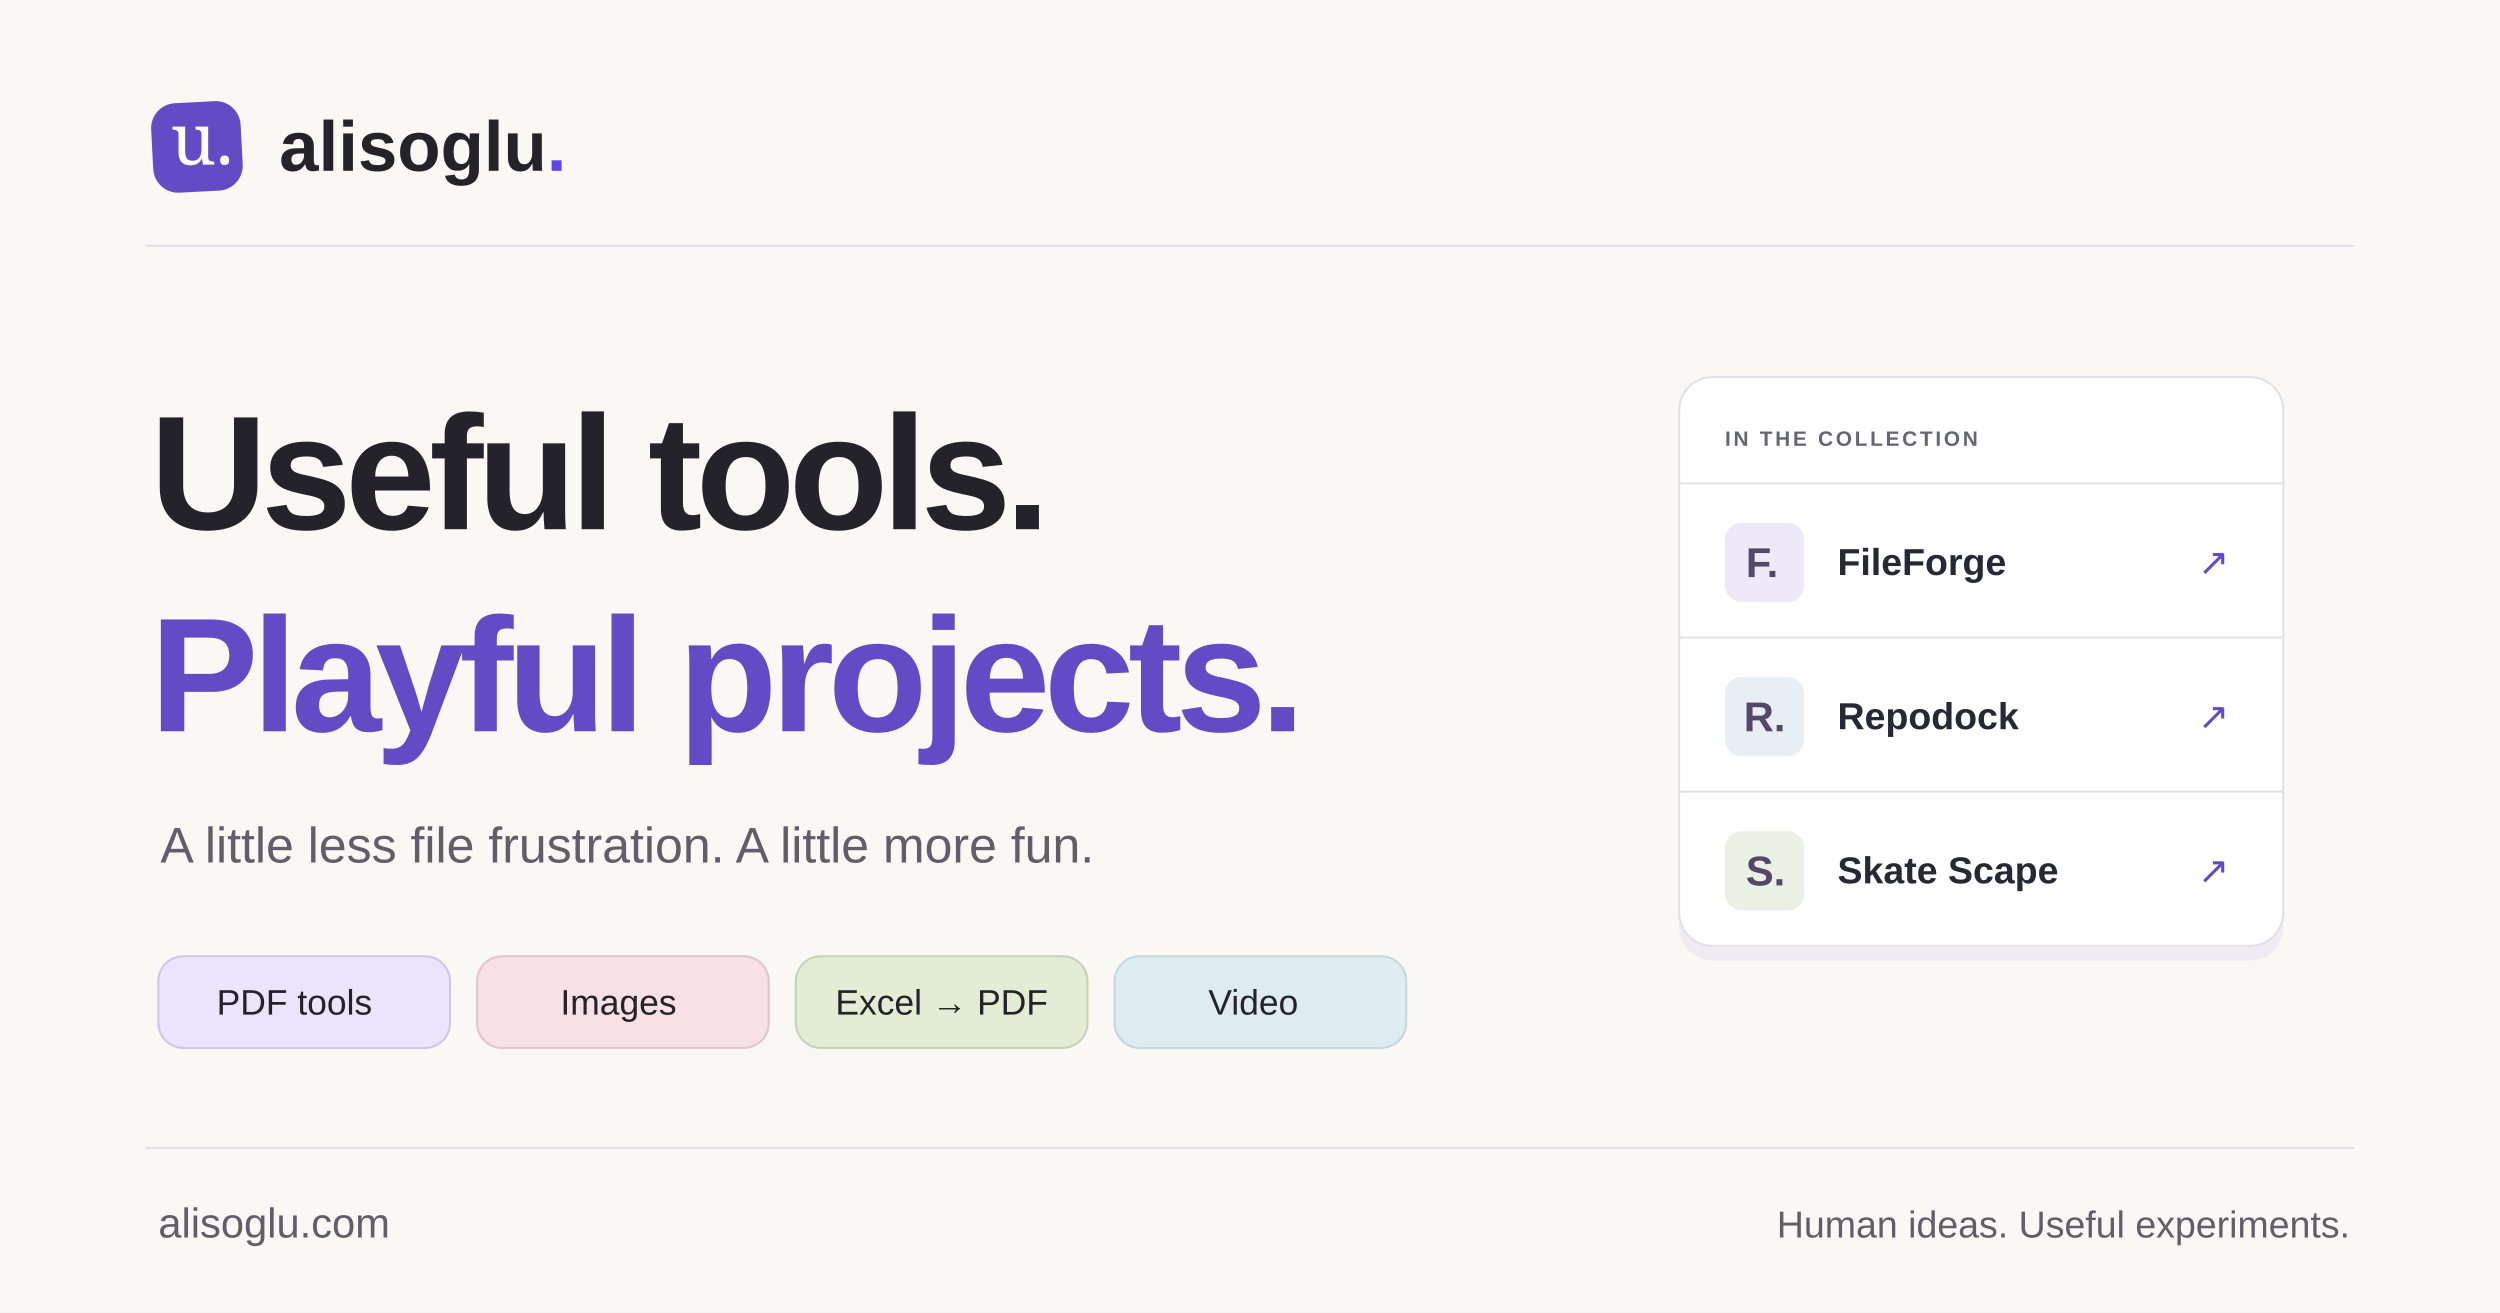
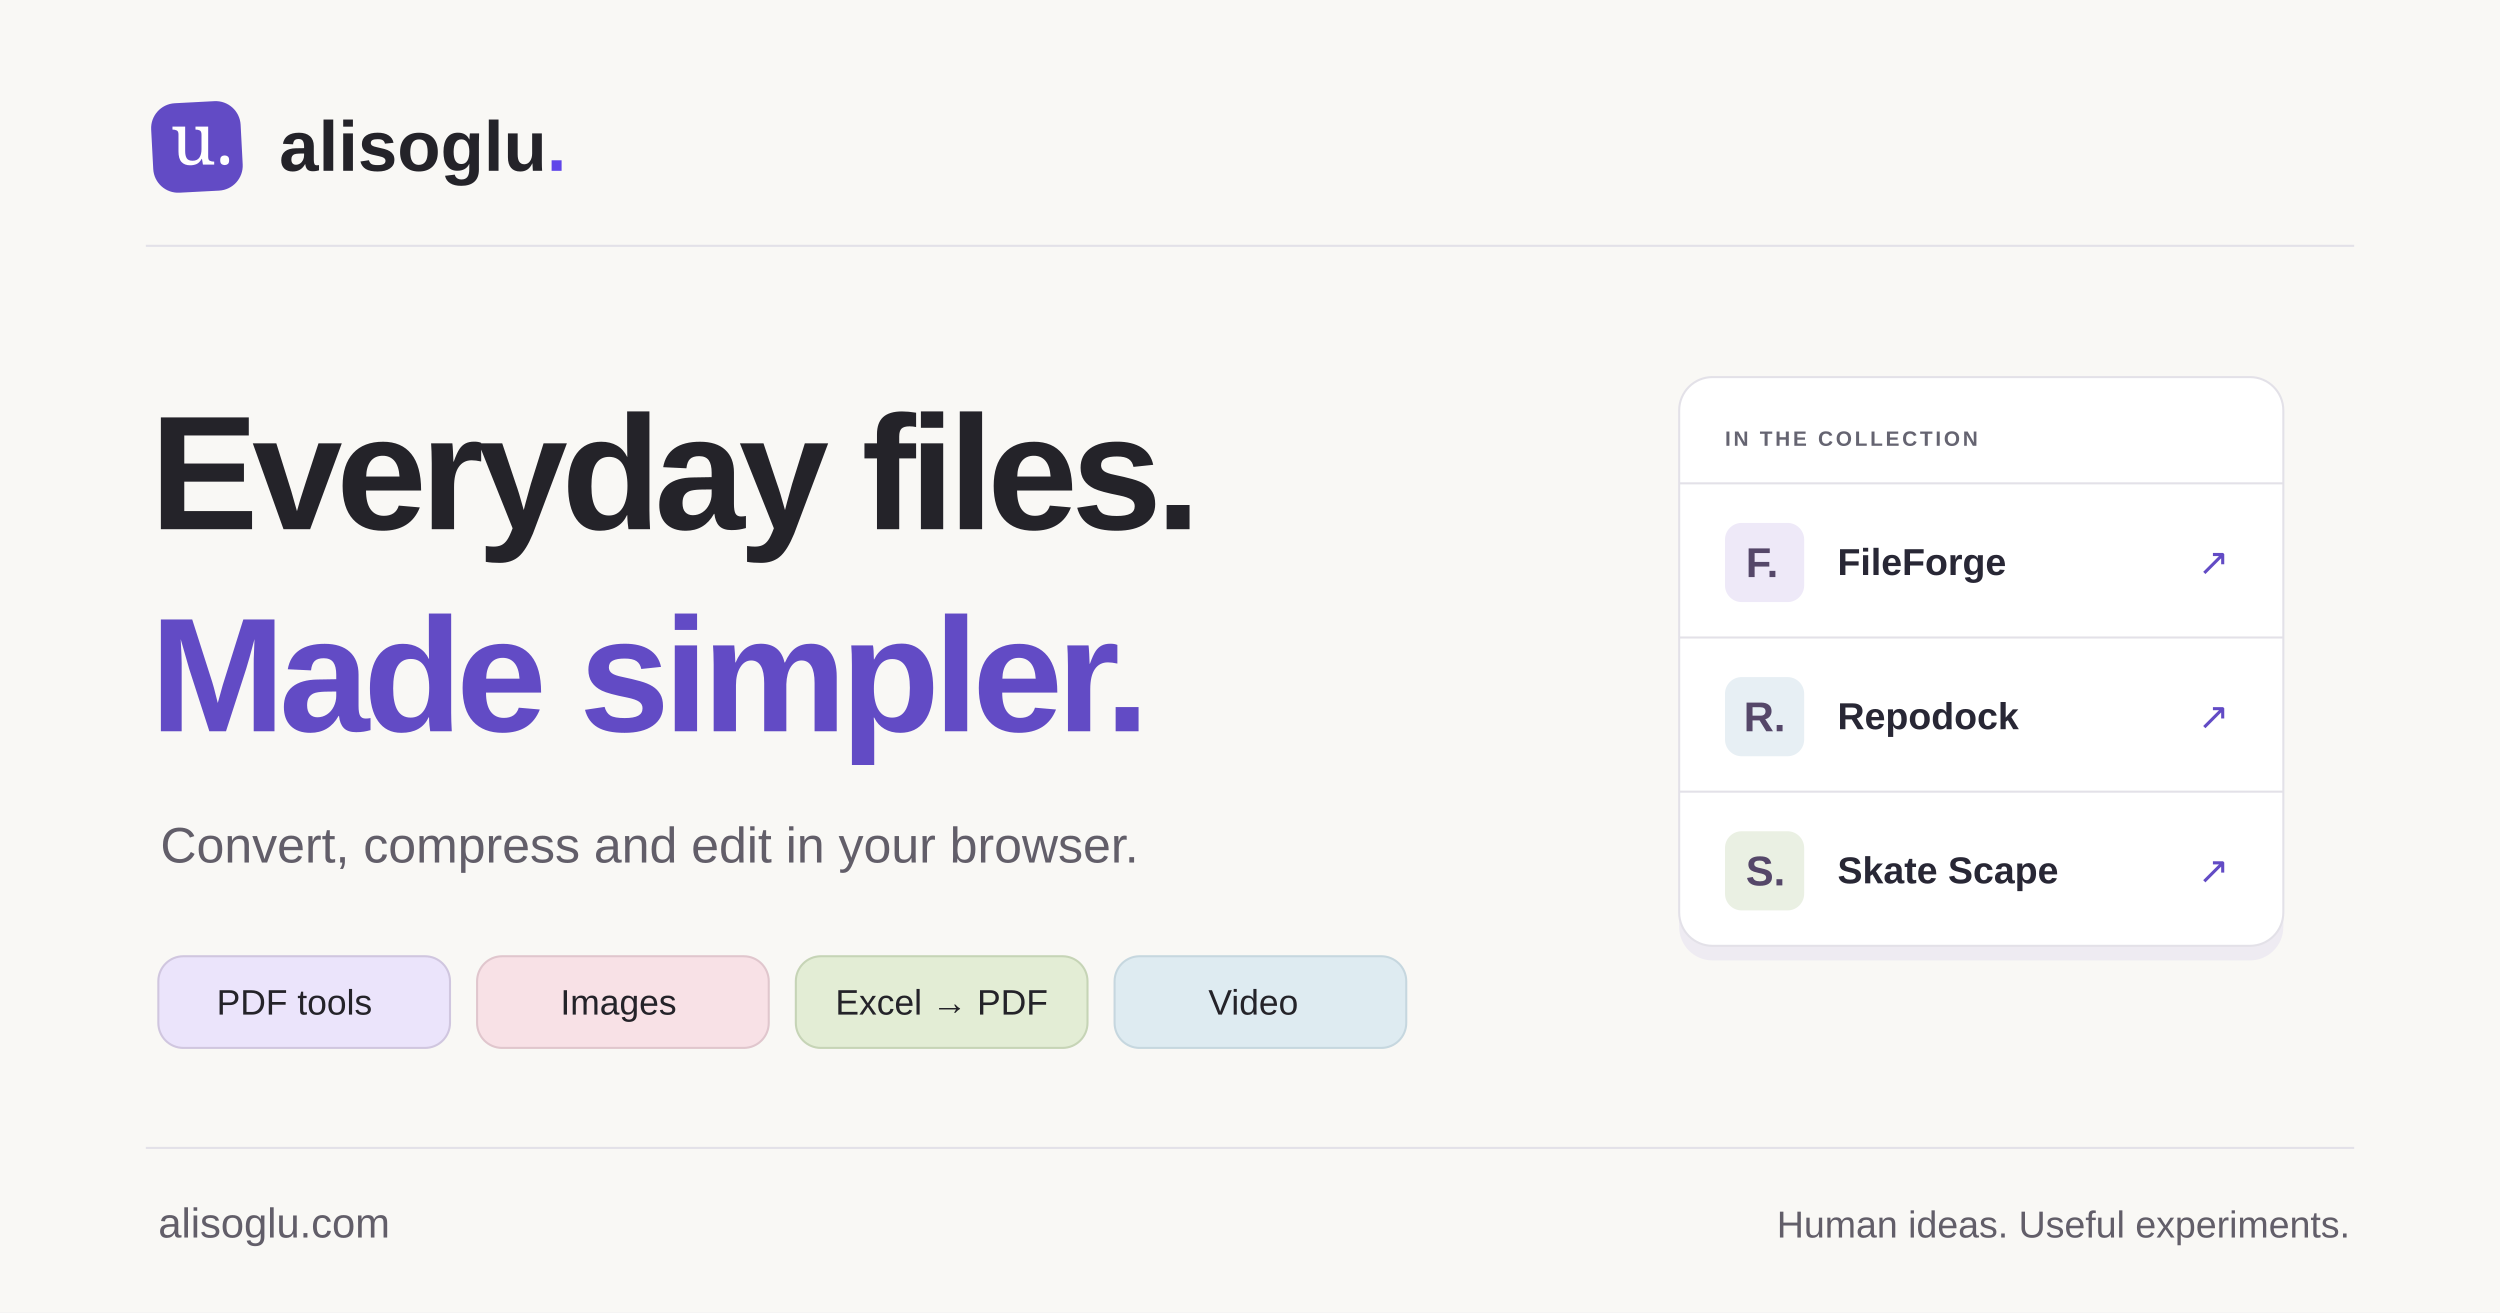
<svg xmlns="http://www.w3.org/2000/svg" width="1200" height="630" viewBox="0 0 1200 630">
  <rect width="1200" height="630" fill="#f9f8f5" />
  <path d="M70 118h1060M70 551h1060" stroke="#e3e1e8" />
  <rect x="73" y="49" width="43" height="43" rx="12" fill="#624bc5" transform="rotate(-3 95 70)" />
  <text x="82" y="79" font-family="Georgia,serif" font-size="34" fill="white">u.</text>
  <text x="134" y="82" font-family="Arial,sans-serif" font-size="34" font-weight="700" fill="#242329">alisoglu<tspan fill="#6045e9">.</tspan>
  </text>
-   <text x="72" y="254" font-family="Arial,sans-serif" font-size="78" font-weight="700" letter-spacing="-3" fill="#242329">Useful tools.</text>
-   <text x="72" y="351" font-family="Arial,sans-serif" font-weight="600" font-size="78" letter-spacing="-3" fill="#624bc5">Playful projects.</text>
-   <text x="77" y="414" font-family="Arial,sans-serif" font-size="24" fill="#625e69">A little less file frustration. A little more fun.</text>
+   <text x="72" y="254" font-family="Arial,sans-serif" font-size="78" font-weight="700" letter-spacing="-3" fill="#242329">Everyday files.</text>
+   <text x="72" y="351" font-family="Arial,sans-serif" font-weight="600" font-size="78" letter-spacing="-3" fill="#624bc5">Made simpler.</text>
+   <text x="77" y="414" font-family="Arial,sans-serif" font-size="24" fill="#625e69">Convert, compress and edit in your browser.</text>
  <g font-family="Arial,sans-serif" font-size="17" fill="#242329">
    <rect x="76" y="459" width="140" height="44" rx="12" fill="#ebe4fb" stroke="#d0c6df" />
    <text x="104" y="487">PDF tools</text>
    <rect x="229" y="459" width="140" height="44" rx="12" fill="#f8e1e6" stroke="#e0c6cd" />
    <text x="269" y="487">Images</text>
    <rect x="382" y="459" width="140" height="44" rx="12" fill="#e3edd5" stroke="#c6d4b6" />
    <text x="452" y="487" text-anchor="middle">Excel → PDF</text>
    <rect x="535" y="459" width="140" height="44" rx="12" fill="#deebf1" stroke="#c6d7df" />
    <text x="580" y="487">Video</text>
  </g>
  <g transform="translate(806 181)" font-family="Arial,sans-serif">
    <rect x="0" y="7" width="290" height="273" rx="16" fill="#eeebf2" />
    <rect width="290" height="273" rx="16" fill="white" stroke="#e3e1e8" />
    <text x="22" y="33" font-size="10" font-weight="600" letter-spacing="1.3" fill="#656471">IN THE COLLECTION</text>
    <path d="M0 51h290M0 125h290M0 199h290" stroke="#e3e1e8" />
    <g font-size="20" font-weight="600" fill="#554769">
      <rect x="22" y="70" width="38" height="38" rx="8" fill="#eee9f8" />
      <text x="32" y="96">F.</text>
      <rect x="22" y="144" width="38" height="38" rx="8" fill="#e7eff4" />
      <text x="31" y="170">R.</text>
      <rect x="22" y="218" width="38" height="38" rx="8" fill="#eaf0e3" />
      <text x="32" y="244">S.</text>
    </g>
    <g font-size="18" font-weight="600" fill="#282735">
      <text x="76" y="95">FileForge</text>
      <text x="76" y="169">Repodock</text>
      <text x="76" y="243">Skate Scape</text>
    </g>
    <g font-size="18" fill="#624bc5">
      <text x="249" y="95">↗</text>
      <text x="249" y="169">↗</text>
      <text x="249" y="243">↗</text>
    </g>
  </g>
  <text x="76" y="594" font-family="Arial,sans-serif" font-size="20" fill="#625e69">alisoglu.com</text>
  <text x="1128" y="594" text-anchor="end" font-family="Arial,sans-serif" font-size="18" fill="#625e69">Human ideas. Useful experiments.</text>
</svg>
